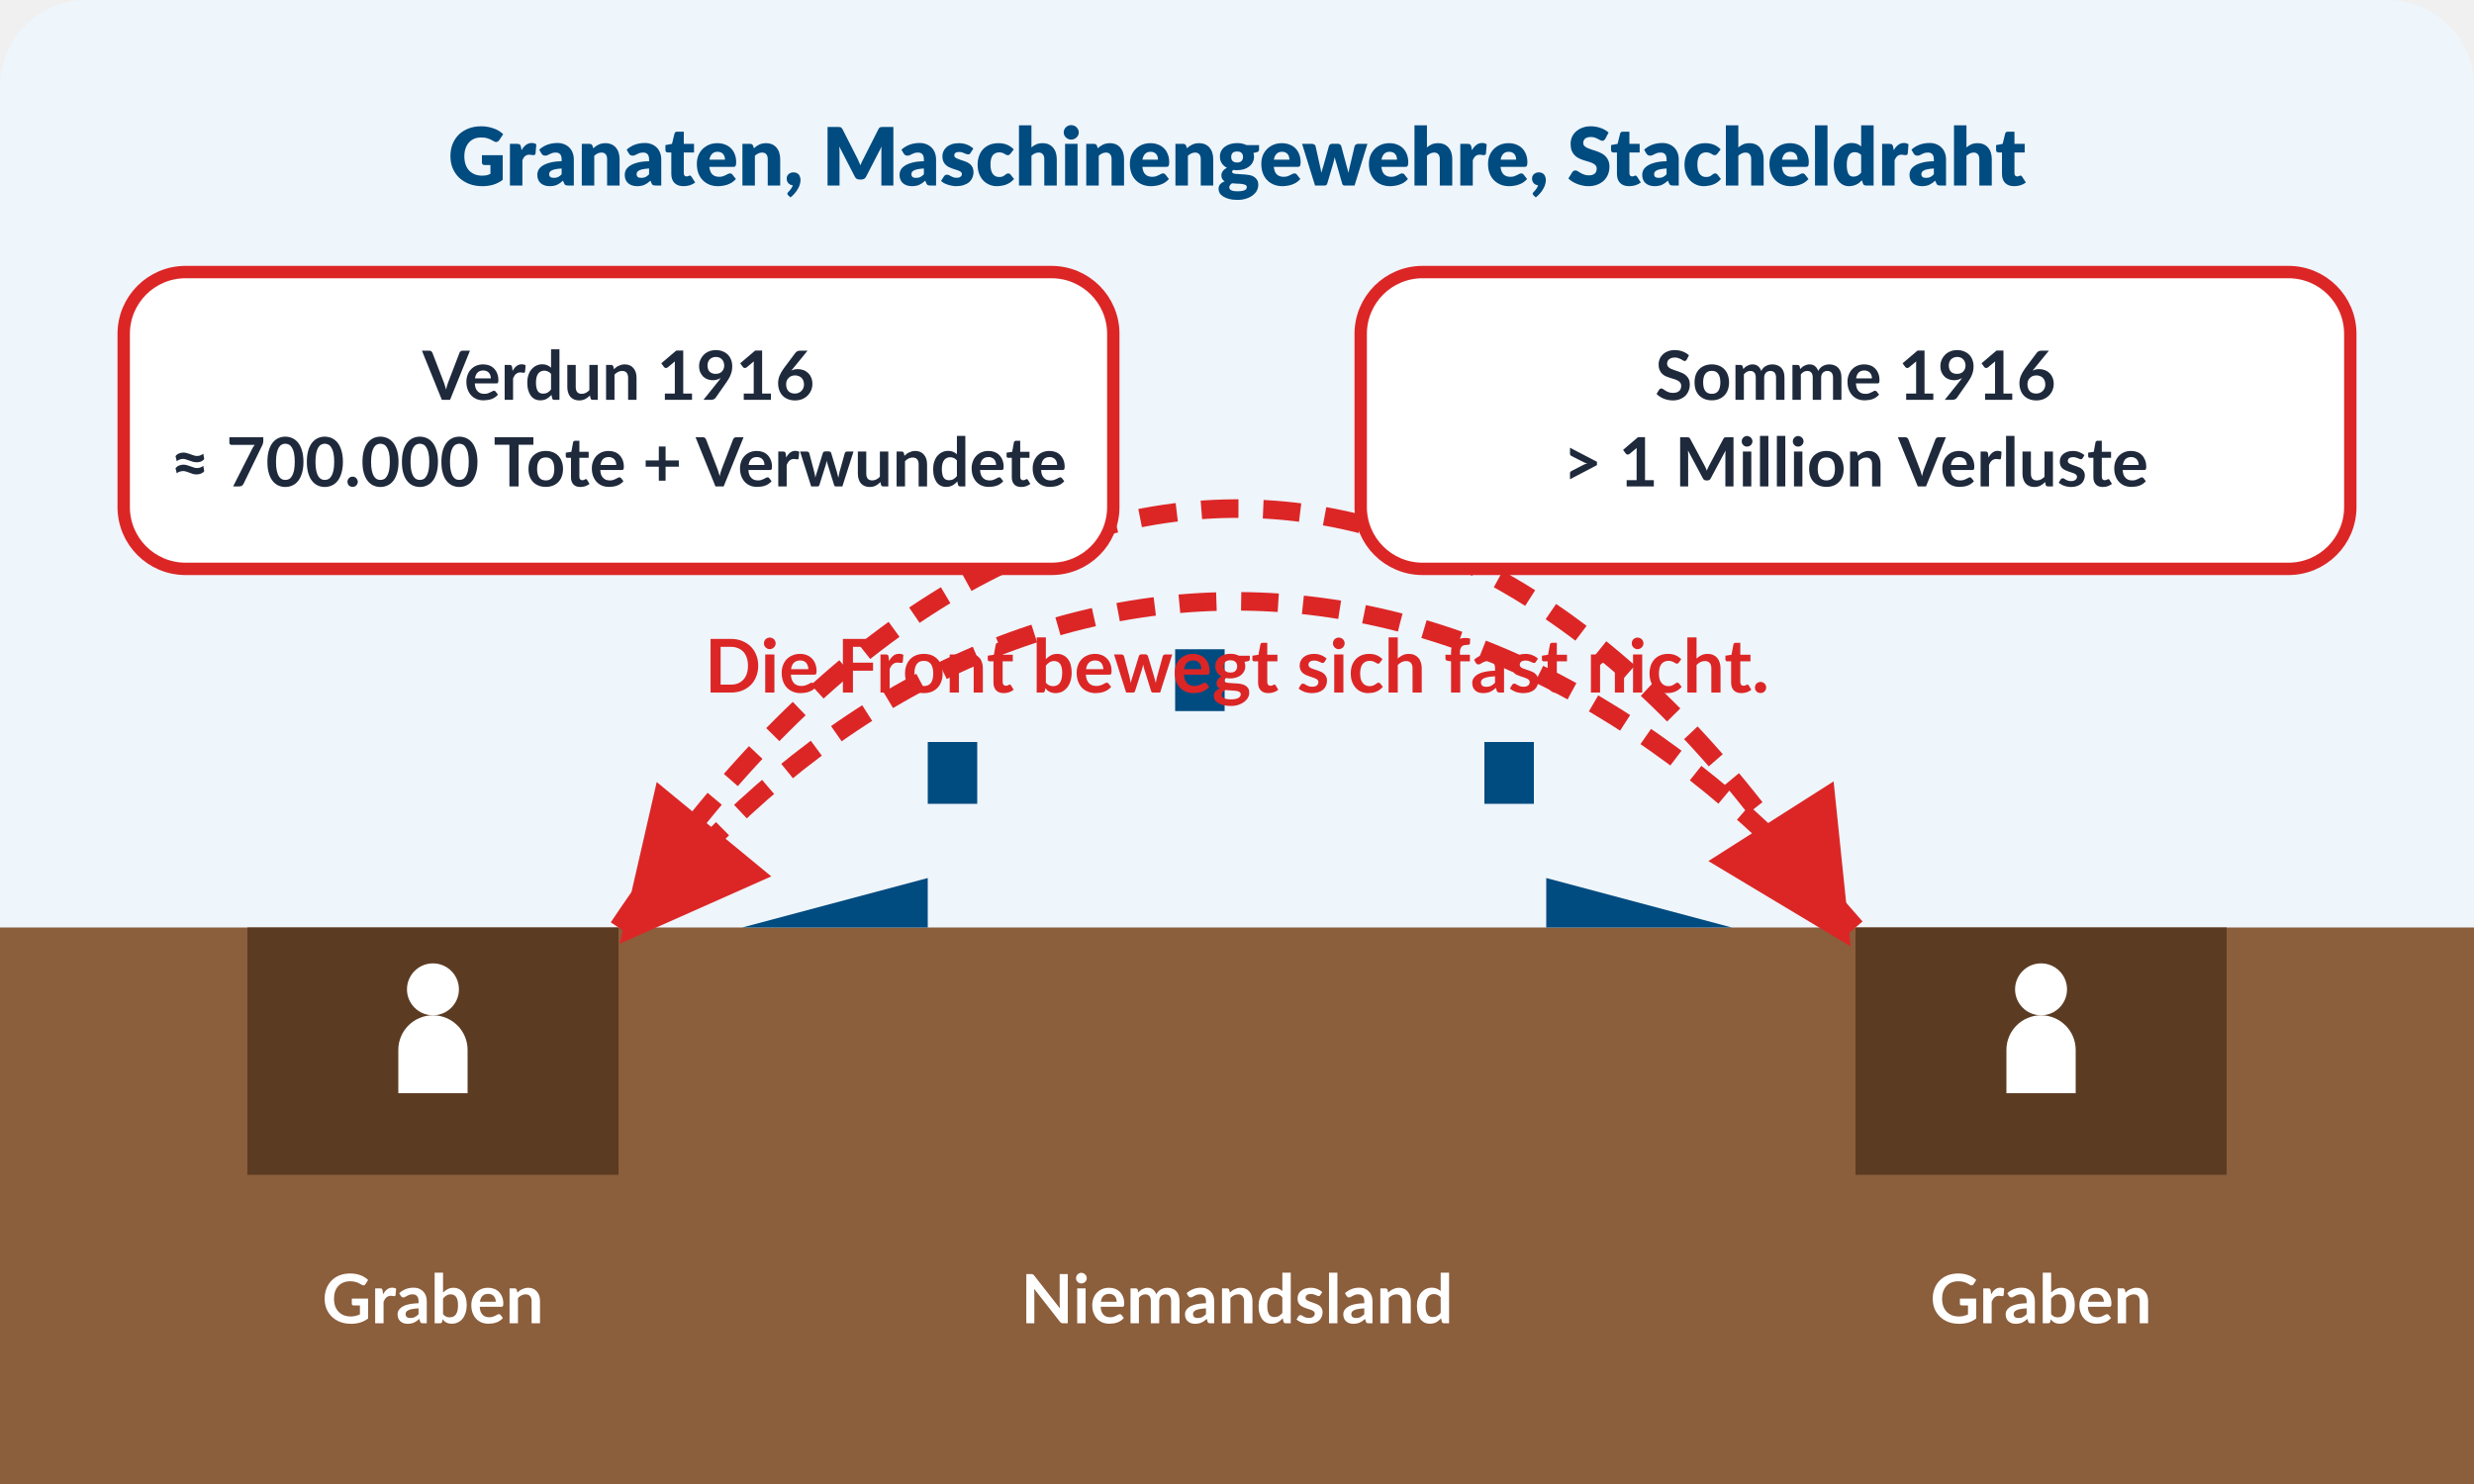
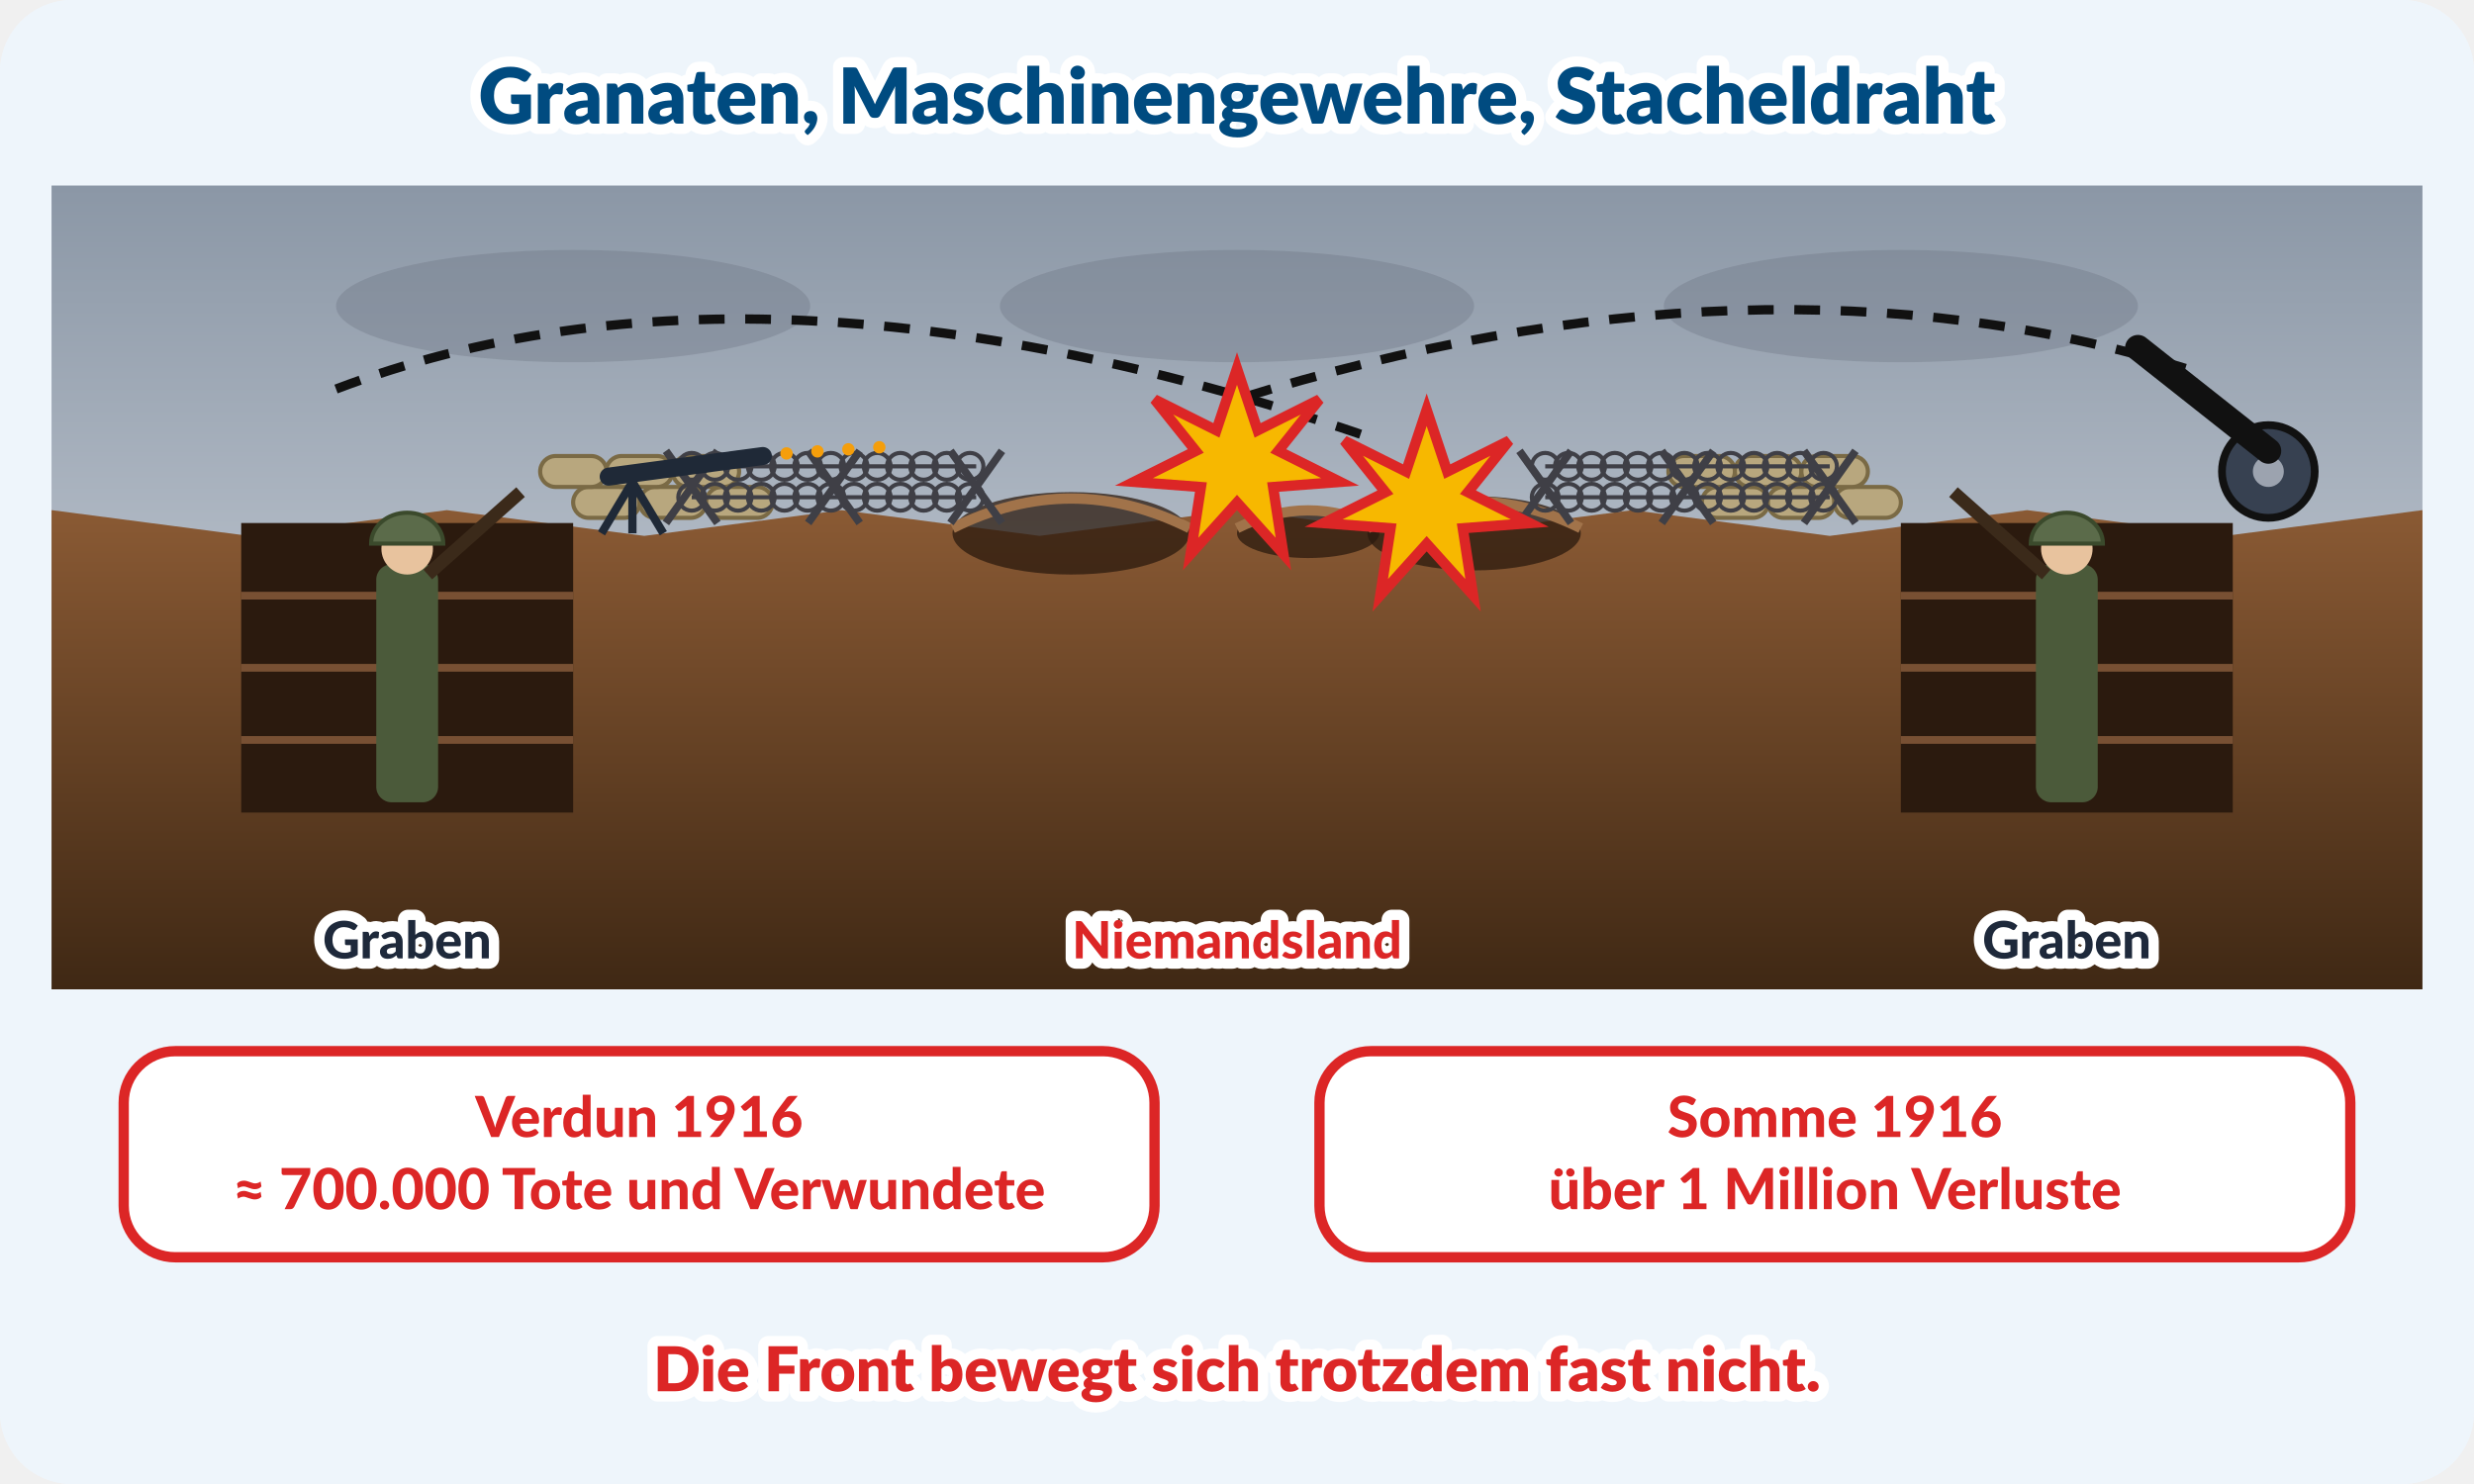
- <svg xmlns="http://www.w3.org/2000/svg" viewBox="0 0 400 240" role="img" aria-label="Materialschlacht 1916" font-family="Lato, Arial, sans-serif">
-   <rect width="400" height="240" rx="14" fill="#eef5fb" />
-   <rect x="0" y="150" width="400" height="90" fill="#8b5e3c" />
-   <rect x="40" y="150" width="60" height="40" fill="#5b3b22" />
-   <rect x="300" y="150" width="60" height="40" fill="#5b3b22" />
-   <circle cx="70" cy="160" r="4.2" fill="#fff" />
-   <path d="M64.4,176.8 v-7.0 a5.6,5.6 0 0 1 11.2,0 v7.0 z" fill="#fff" />
-   <circle cx="330" cy="160" r="4.2" fill="#fff" />
-   <path d="M324.4,176.8 v-7.0 a5.6,5.6 0 0 1 11.2,0 v7.0 z" fill="#fff" />
-   <text x="70" y="214" font-size="11" font-weight="700" fill="#fff" text-anchor="middle">Graben</text>
-   <text x="330" y="214" font-size="11" font-weight="700" fill="#fff" text-anchor="middle">Graben</text>
-   <text x="200" y="214" font-size="11" font-weight="700" fill="#fff" text-anchor="middle">Niemandsland</text>
+ <svg xmlns="http://www.w3.org/2000/svg" viewBox="0 0 480 288" role="img" aria-label="1915/1916: Materialschlachten bei Verdun und an der Somme" font-family="Lato, Arial, sans-serif">
+   <rect width="480" height="288" rx="14" fill="#eef5fb" />
  <defs>
-     <marker id="cdc2626" markerWidth="8" markerHeight="8" refX="6" refY="4" orient="auto">
-       <path d="M0,0 L8,4 L0,8 z" fill="#dc2626" />
-     </marker>
+     <linearGradient id="gHimmel" x1="0" y1="0" x2="0" y2="1">
+       <stop offset="0" stop-color="#b9dcf5" />
+       <stop offset="1" stop-color="#eef7ff" />
+     </linearGradient>
+     <linearGradient id="gMeer" x1="0" y1="0" x2="0" y2="1">
+       <stop offset="0" stop-color="#6ab6ec" />
+       <stop offset="1" stop-color="#1b5a95" />
+     </linearGradient>
+     <linearGradient id="gLand" x1="0" y1="0" x2="1" y2="1">
+       <stop offset="0" stop-color="#bcdc8f" />
+       <stop offset="1" stop-color="#7aa348" />
+     </linearGradient>
+     <linearGradient id="gSand" x1="0" y1="0" x2="0" y2="1">
+       <stop offset="0" stop-color="#f5e4ad" />
+       <stop offset="1" stop-color="#d3b268" />
+     </linearGradient>
+     <linearGradient id="gRumpf" x1="0" y1="0" x2="0" y2="1">
+       <stop offset="0" stop-color="#55606f" />
+       <stop offset="1" stop-color="#0f172a" />
+     </linearGradient>
+     <linearGradient id="gHolz" x1="0" y1="0" x2="0" y2="1">
+       <stop offset="0" stop-color="#b5804a" />
+       <stop offset="1" stop-color="#7a4b22" />
+     </linearGradient>
+     <linearGradient id="gStein" x1="0" y1="0" x2="0" y2="1">
+       <stop offset="0" stop-color="#f8fafc" />
+       <stop offset="1" stop-color="#c7d2df" />
+     </linearGradient>
+     <radialGradient id="gMuenze" cx=".35" cy=".35" r=".75">
+       <stop offset="0" stop-color="#fff3b0" />
+       <stop offset="1" stop-color="#c98a00" />
+     </radialGradient>
+     <radialGradient id="gSonne" cx=".5" cy=".5" r=".5">
+       <stop offset="0" stop-color="#fff7c2" />
+       <stop offset=".55" stop-color="#F7B800" />
+       <stop offset="1" stop-color="#F7B800" stop-opacity="0" />
+     </radialGradient>
+     <filter id="fSchatten" x="-20%" y="-20%" width="140%" height="150%">
+       <feDropShadow dx="0" dy="2" stdDeviation="1.6" flood-color="#000" flood-opacity=".28" />
+     </filter>
  </defs>
-   <path d="M100,150 C160,60 240,60 296,148" fill="none" stroke="#dc2626" stroke-width="3" marker-end="url(#cdc2626)" stroke-dasharray="6 4" />
-   <defs>
-     <marker id="cdc2626" markerWidth="8" markerHeight="8" refX="6" refY="4" orient="auto">
-       <path d="M0,0 L8,4 L0,8 z" fill="#dc2626" />
-     </marker>
-   </defs>
-   <path d="M300,150 C240,80 160,80 104,148" fill="none" stroke="#dc2626" stroke-width="3" marker-end="url(#cdc2626)" stroke-dasharray="6 4" />
-   <path d="M150,120 h8 v10 h-8 z M190,105 h8 v10 h-8 z M240,120 h8 v10 h-8 z" fill="#004b80" />
-   <path d="M120,150 l30,-8 l0,8 z" fill="#004b80" />
-   <path d="M280,150 l-30,-8 l0,8 z" fill="#004b80" />
-   <text x="200" y="30" font-size="13" font-weight="900" fill="#004b80" text-anchor="middle">Granaten, Maschinengewehre, Stacheldraht</text>
-   <rect x="20" y="44" width="160" height="48" rx="10" fill="#fff" stroke="#dc2626" stroke-width="2" />
-   <text x="100.0" y="64.667" font-size="11" font-weight="700" fill="#1e293b" text-anchor="middle">Verdun 1916</text>
-   <text x="100.0" y="78.667" font-size="11" font-weight="700" fill="#1e293b" text-anchor="middle">≈ 700.000 Tote + Verwundete</text>
-   <rect x="220" y="44" width="160" height="48" rx="10" fill="#fff" stroke="#dc2626" stroke-width="2" />
-   <text x="300.0" y="64.667" font-size="11" font-weight="700" fill="#1e293b" text-anchor="middle">Somme 1916</text>
-   <text x="300.0" y="78.667" font-size="11" font-weight="700" fill="#1e293b" text-anchor="middle">&gt; 1 Million Verluste</text>
-   <text x="200" y="112" font-size="12" font-weight="700" fill="#dc2626" text-anchor="middle">Die Front bewegt sich fast nicht.</text>
+   <clipPath id="cpSzene">
+     <rect width="480" height="288" rx="14" />
+   </clipPath>
+   <g clip-path="url(#cpSzene)">
+     <rect width="480" height="288" fill="#eef5fb" />
+     <text x="240" y="24" font-size="15" font-weight="900" fill="#004b80" text-anchor="middle" paint-order="stroke" stroke="#fff" stroke-width="4" stroke-linejoin="round">Granaten, Maschinengewehre, Stacheldraht</text>
+     <defs>
+       <linearGradient id="gKriegshimmel" x1="0" y1="0" x2="0" y2="1">
+         <stop offset="0" stop-color="#8b97a6" />
+         <stop offset="1" stop-color="#dbe0e7" />
+       </linearGradient>
+       <linearGradient id="gErde" x1="0" y1="0" x2="0" y2="1">
+         <stop offset="0" stop-color="#8a5a34" />
+         <stop offset="1" stop-color="#3f2814" />
+       </linearGradient>
+     </defs>
+     <rect x="10" y="36" width="460" height="156" fill="url(#gKriegshimmel)" />
+     <ellipse cx="111.2" cy="59.4" rx="46.0" ry="10.9" fill="#6b7280" opacity=".35" />
+     <ellipse cx="240.0" cy="59.4" rx="46.0" ry="10.9" fill="#6b7280" opacity=".35" />
+     <ellipse cx="368.8" cy="59.4" rx="46.0" ry="10.9" fill="#6b7280" opacity=".35" />
+     <path d="M10,101.5 L10.0,99.0 L48.3,104.0 L86.7,99.0 L125.0,104.0 L163.3,99.0 L201.7,104.0 L240.0,99.0 L278.3,104.0 L316.7,99.0 L355.0,104.0 L393.3,99.0 L431.7,104.0 L470.0,99.0 L470,101.5 L470,192 L10,192 Z" fill="url(#gErde)" />
+     <ellipse cx="207.8" cy="103.5" rx="23.0" ry="8.0" fill="#2b1a0e" opacity=".75" />
+     <path d="M184.8,102.5 q23.0,-11.5 46.0,0" stroke="#a1734a" stroke-width="2" fill="none" />
+     <ellipse cx="253.8" cy="103.5" rx="13.8" ry="4.8" fill="#2b1a0e" opacity=".75" />
+     <path d="M240.0,102.5 q13.8,-6.9 27.6,0" stroke="#a1734a" stroke-width="2" fill="none" />
+     <ellipse cx="286.0" cy="103.5" rx="20.7" ry="7.2" fill="#2b1a0e" opacity=".75" />
+     <path d="M265.3,102.5 q20.7,-10.3 41.4,0" stroke="#a1734a" stroke-width="2" fill="none" />
+     <rect x="46.8" y="101.5" width="64.4" height="56.2" fill="#2b1a0e" />
+     <line x1="46.8" y1="115.6" x2="111.2" y2="115.6" stroke="#8b5e3c" stroke-width="1.5" opacity=".8" />
+     <line x1="46.8" y1="129.6" x2="111.2" y2="129.6" stroke="#8b5e3c" stroke-width="1.5" opacity=".8" />
+     <line x1="46.8" y1="143.6" x2="111.2" y2="143.6" stroke="#8b5e3c" stroke-width="1.5" opacity=".8" />
+     <rect x="111.2" y="94.5" width="12.9" height="6" rx="3" fill="#b8a77e" stroke="#7a6a45" stroke-width=".8" />
+     <rect x="124.1" y="94.5" width="12.9" height="6" rx="3" fill="#b8a77e" stroke="#7a6a45" stroke-width=".8" />
+     <rect x="137.0" y="94.5" width="12.9" height="6" rx="3" fill="#b8a77e" stroke="#7a6a45" stroke-width=".8" />
+     <rect x="104.8" y="88.5" width="12.9" height="6" rx="3" fill="#b8a77e" stroke="#7a6a45" stroke-width=".8" />
+     <rect x="117.6" y="88.5" width="12.9" height="6" rx="3" fill="#b8a77e" stroke="#7a6a45" stroke-width=".8" />
+     <rect x="130.5" y="88.5" width="12.9" height="6" rx="3" fill="#b8a77e" stroke="#7a6a45" stroke-width=".8" />
+     <rect x="73.0" y="109.5" width="12" height="46.2" rx="3" fill="#4b5a3a" />
+     <circle cx="79.0" cy="106.5" r="5" fill="#e8c39e" />
+     <path d="M72.0,105.5 a7,6 0 0 1 14,0 z" fill="#5b6b4a" stroke="#3b4a2c" stroke-width=".8" />
+     <line x1="83.0" y1="111.5" x2="101.0" y2="95.5" stroke="#3b2a1a" stroke-width="2.5" />
+     <rect x="368.8" y="101.5" width="64.4" height="56.2" fill="#2b1a0e" />
+     <line x1="368.8" y1="115.6" x2="433.2" y2="115.6" stroke="#8b5e3c" stroke-width="1.5" opacity=".8" />
+     <line x1="368.8" y1="129.6" x2="433.2" y2="129.6" stroke="#8b5e3c" stroke-width="1.5" opacity=".8" />
+     <line x1="368.8" y1="143.6" x2="433.2" y2="143.6" stroke="#8b5e3c" stroke-width="1.5" opacity=".8" />
+     <rect x="330.2" y="94.5" width="12.9" height="6" rx="3" fill="#b8a77e" stroke="#7a6a45" stroke-width=".8" />
+     <rect x="343.0" y="94.5" width="12.9" height="6" rx="3" fill="#b8a77e" stroke="#7a6a45" stroke-width=".8" />
+     <rect x="355.9" y="94.5" width="12.9" height="6" rx="3" fill="#b8a77e" stroke="#7a6a45" stroke-width=".8" />
+     <rect x="323.7" y="88.5" width="12.9" height="6" rx="3" fill="#b8a77e" stroke="#7a6a45" stroke-width=".8" />
+     <rect x="336.6" y="88.5" width="12.9" height="6" rx="3" fill="#b8a77e" stroke="#7a6a45" stroke-width=".8" />
+     <rect x="349.5" y="88.5" width="12.9" height="6" rx="3" fill="#b8a77e" stroke="#7a6a45" stroke-width=".8" />
+     <rect x="395.0" y="109.5" width="12" height="46.2" rx="3" fill="#4b5a3a" />
+     <circle cx="401.0" cy="106.5" r="5" fill="#e8c39e" />
+     <path d="M394.0,105.5 a7,6 0 0 1 14,0 z" fill="#5b6b4a" stroke="#3b4a2c" stroke-width=".8" />
+     <line x1="397.0" y1="111.5" x2="379.0" y2="95.5" stroke="#3b2a1a" stroke-width="2.5" />
+     <path d="M129.2,101.5 l10,-14 M139.2,101.5 l-10,-14" stroke="#3f3f46" stroke-width="1.5" />
+     <path d="M156.8,101.5 l10,-14 M166.8,101.5 l-10,-14" stroke="#3f3f46" stroke-width="1.5" />
+     <path d="M184.4,101.5 l10,-14 M194.4,101.5 l-10,-14" stroke="#3f3f46" stroke-width="1.5" />
+     <line x1="134.2" y1="90.5" x2="189.4" y2="90.5" stroke="#3f3f46" stroke-width=".8" />
+     <circle cx="134.2" cy="90.5" r="2.6" fill="none" stroke="#3f3f46" stroke-width=".8" />
+     <circle cx="138.7" cy="90.5" r="2.6" fill="none" stroke="#3f3f46" stroke-width=".8" />
+     <circle cx="143.2" cy="90.5" r="2.6" fill="none" stroke="#3f3f46" stroke-width=".8" />
+     <circle cx="147.7" cy="90.5" r="2.6" fill="none" stroke="#3f3f46" stroke-width=".8" />
+     <circle cx="152.2" cy="90.5" r="2.6" fill="none" stroke="#3f3f46" stroke-width=".8" />
+     <circle cx="156.7" cy="90.5" r="2.6" fill="none" stroke="#3f3f46" stroke-width=".8" />
+     <circle cx="161.2" cy="90.5" r="2.6" fill="none" stroke="#3f3f46" stroke-width=".8" />
+     <circle cx="165.7" cy="90.5" r="2.6" fill="none" stroke="#3f3f46" stroke-width=".8" />
+     <circle cx="170.2" cy="90.5" r="2.6" fill="none" stroke="#3f3f46" stroke-width=".8" />
+     <circle cx="174.7" cy="90.5" r="2.6" fill="none" stroke="#3f3f46" stroke-width=".8" />
+     <circle cx="179.2" cy="90.5" r="2.6" fill="none" stroke="#3f3f46" stroke-width=".8" />
+     <circle cx="183.7" cy="90.5" r="2.6" fill="none" stroke="#3f3f46" stroke-width=".8" />
+     <circle cx="188.2" cy="90.5" r="2.6" fill="none" stroke="#3f3f46" stroke-width=".8" />
+     <line x1="134.2" y1="96.5" x2="189.4" y2="96.5" stroke="#3f3f46" stroke-width=".8" />
+     <circle cx="134.2" cy="96.5" r="2.6" fill="none" stroke="#3f3f46" stroke-width=".8" />
+     <circle cx="138.7" cy="96.5" r="2.6" fill="none" stroke="#3f3f46" stroke-width=".8" />
+     <circle cx="143.2" cy="96.5" r="2.6" fill="none" stroke="#3f3f46" stroke-width=".8" />
+     <circle cx="147.7" cy="96.5" r="2.6" fill="none" stroke="#3f3f46" stroke-width=".8" />
+     <circle cx="152.2" cy="96.5" r="2.6" fill="none" stroke="#3f3f46" stroke-width=".8" />
+     <circle cx="156.7" cy="96.5" r="2.6" fill="none" stroke="#3f3f46" stroke-width=".8" />
+     <circle cx="161.2" cy="96.5" r="2.6" fill="none" stroke="#3f3f46" stroke-width=".8" />
+     <circle cx="165.7" cy="96.5" r="2.6" fill="none" stroke="#3f3f46" stroke-width=".8" />
+     <circle cx="170.2" cy="96.5" r="2.6" fill="none" stroke="#3f3f46" stroke-width=".8" />
+     <circle cx="174.7" cy="96.5" r="2.6" fill="none" stroke="#3f3f46" stroke-width=".8" />
+     <circle cx="179.2" cy="96.5" r="2.6" fill="none" stroke="#3f3f46" stroke-width=".8" />
+     <circle cx="183.7" cy="96.5" r="2.6" fill="none" stroke="#3f3f46" stroke-width=".8" />
+     <circle cx="188.2" cy="96.5" r="2.6" fill="none" stroke="#3f3f46" stroke-width=".8" />
+     <path d="M294.8,101.5 l10,-14 M304.8,101.5 l-10,-14" stroke="#3f3f46" stroke-width="1.5" />
+     <path d="M322.4,101.5 l10,-14 M332.4,101.5 l-10,-14" stroke="#3f3f46" stroke-width="1.5" />
+     <path d="M350.0,101.5 l10,-14 M360.0,101.5 l-10,-14" stroke="#3f3f46" stroke-width="1.5" />
+     <line x1="299.8" y1="90.5" x2="355.0" y2="90.5" stroke="#3f3f46" stroke-width=".8" />
+     <circle cx="299.8" cy="90.5" r="2.6" fill="none" stroke="#3f3f46" stroke-width=".8" />
+     <circle cx="304.3" cy="90.5" r="2.6" fill="none" stroke="#3f3f46" stroke-width=".8" />
+     <circle cx="308.8" cy="90.5" r="2.6" fill="none" stroke="#3f3f46" stroke-width=".8" />
+     <circle cx="313.3" cy="90.5" r="2.6" fill="none" stroke="#3f3f46" stroke-width=".8" />
+     <circle cx="317.8" cy="90.5" r="2.6" fill="none" stroke="#3f3f46" stroke-width=".8" />
+     <circle cx="322.3" cy="90.5" r="2.6" fill="none" stroke="#3f3f46" stroke-width=".8" />
+     <circle cx="326.8" cy="90.5" r="2.6" fill="none" stroke="#3f3f46" stroke-width=".8" />
+     <circle cx="331.3" cy="90.5" r="2.6" fill="none" stroke="#3f3f46" stroke-width=".8" />
+     <circle cx="335.8" cy="90.5" r="2.6" fill="none" stroke="#3f3f46" stroke-width=".8" />
+     <circle cx="340.3" cy="90.5" r="2.6" fill="none" stroke="#3f3f46" stroke-width=".8" />
+     <circle cx="344.8" cy="90.5" r="2.6" fill="none" stroke="#3f3f46" stroke-width=".8" />
+     <circle cx="349.3" cy="90.5" r="2.6" fill="none" stroke="#3f3f46" stroke-width=".8" />
+     <circle cx="353.8" cy="90.5" r="2.6" fill="none" stroke="#3f3f46" stroke-width=".8" />
+     <line x1="299.8" y1="96.5" x2="355.0" y2="96.5" stroke="#3f3f46" stroke-width=".8" />
+     <circle cx="299.8" cy="96.5" r="2.6" fill="none" stroke="#3f3f46" stroke-width=".8" />
+     <circle cx="304.3" cy="96.5" r="2.6" fill="none" stroke="#3f3f46" stroke-width=".8" />
+     <circle cx="308.8" cy="96.5" r="2.6" fill="none" stroke="#3f3f46" stroke-width=".8" />
+     <circle cx="313.3" cy="96.5" r="2.6" fill="none" stroke="#3f3f46" stroke-width=".8" />
+     <circle cx="317.8" cy="96.5" r="2.6" fill="none" stroke="#3f3f46" stroke-width=".8" />
+     <circle cx="322.3" cy="96.5" r="2.6" fill="none" stroke="#3f3f46" stroke-width=".8" />
+     <circle cx="326.8" cy="96.5" r="2.6" fill="none" stroke="#3f3f46" stroke-width=".8" />
+     <circle cx="331.3" cy="96.5" r="2.6" fill="none" stroke="#3f3f46" stroke-width=".8" />
+     <circle cx="335.8" cy="96.5" r="2.6" fill="none" stroke="#3f3f46" stroke-width=".8" />
+     <circle cx="340.3" cy="96.5" r="2.6" fill="none" stroke="#3f3f46" stroke-width=".8" />
+     <circle cx="344.8" cy="96.5" r="2.6" fill="none" stroke="#3f3f46" stroke-width=".8" />
+     <circle cx="349.3" cy="96.5" r="2.6" fill="none" stroke="#3f3f46" stroke-width=".8" />
+     <circle cx="353.8" cy="96.5" r="2.6" fill="none" stroke="#3f3f46" stroke-width=".8" />
+     <path d="M122.7,93.5 l-6,10 M122.7,93.5 l6,10 M122.7,93.5 v10" stroke="#1f2937" stroke-width="1.6" />
+     <line x1="118.1" y1="92.5" x2="148.0" y2="88.5" stroke="#1f2937" stroke-width="3.5" stroke-linecap="round" />
+     <circle cx="152.6" cy="88.0" r="1.2" fill="#f59e0b" />
+     <circle cx="158.6" cy="87.6" r="1.2" fill="#f59e0b" />
+     <circle cx="164.6" cy="87.2" r="1.2" fill="#f59e0b" />
+     <circle cx="170.6" cy="86.8" r="1.2" fill="#f59e0b" />
+     <path d="M424.0,71.5 Q341.2,46.0 240.0,77.5" fill="none" stroke="#111" stroke-width="1.8" stroke-dasharray="5 4" />
+     <path d="M65.2,75.5 Q148.0,44.0 267.6,85.5" fill="none" stroke="#111" stroke-width="1.8" stroke-dasharray="5 4" />
+     <path d="M240.0,71.52 l4,12 l12,-6 l-8,10 l12,6 l-13,1 l2,13 l-9,-10 l-9,10 l2,-13 l-13,-1 l12,-6 l-8,-10 l12,6 z" fill="#F7B800" stroke="#dc2626" stroke-width="2" />
+     <path d="M276.8,79.52 l4,12 l12,-6 l-8,10 l12,6 l-13,1 l2,13 l-9,-10 l-9,10 l2,-13 l-13,-1 l12,-6 l-8,-10 l12,6 z" fill="#F7B800" stroke="#dc2626" stroke-width="2" />
+     <circle cx="440.1" cy="91.5" r="9" fill="#374151" stroke="#111" stroke-width="1.5" />
+     <circle cx="440.1" cy="91.5" r="3" fill="#9ca3af" />
+     <line x1="440.1" y1="87.5" x2="414.8" y2="67.5" stroke="#111" stroke-width="5" stroke-linecap="round" />
+     <text x="79.0" y="186" font-size="10" font-weight="800" fill="#1e293b" text-anchor="middle" paint-order="stroke" stroke="#fff" stroke-width="4" stroke-linejoin="round">Graben</text>
+     <text x="401.0" y="186" font-size="10" font-weight="800" fill="#1e293b" text-anchor="middle" paint-order="stroke" stroke="#fff" stroke-width="4" stroke-linejoin="round">Graben</text>
+     <text x="240.0" y="186" font-size="10" font-weight="800" fill="#dc2626" text-anchor="middle" paint-order="stroke" stroke="#fff" stroke-width="4" stroke-linejoin="round">Niemandsland</text>
+     <rect x="24" y="204" width="200" height="40" rx="10" fill="#fff" stroke="#dc2626" stroke-width="2" />
+     <text x="124.0" y="220.667" font-size="11" font-weight="800" fill="#dc2626" text-anchor="middle">Verdun 1916</text>
+     <text x="124.0" y="234.667" font-size="11" font-weight="800" fill="#dc2626" text-anchor="middle">≈ 700.000 Tote und Verwundete</text>
+     <rect x="256" y="204" width="200" height="40" rx="10" fill="#fff" stroke="#dc2626" stroke-width="2" />
+     <text x="356.0" y="220.667" font-size="11" font-weight="800" fill="#dc2626" text-anchor="middle">Somme 1916</text>
+     <text x="356.0" y="234.667" font-size="11" font-weight="800" fill="#dc2626" text-anchor="middle">über 1 Million Verluste</text>
+     <text x="240" y="270" font-size="12" font-weight="900" fill="#dc2626" text-anchor="middle" paint-order="stroke" stroke="#fff" stroke-width="4" stroke-linejoin="round">Die Front bewegt sich trotzdem fast nicht.</text>
+   </g>
</svg>
